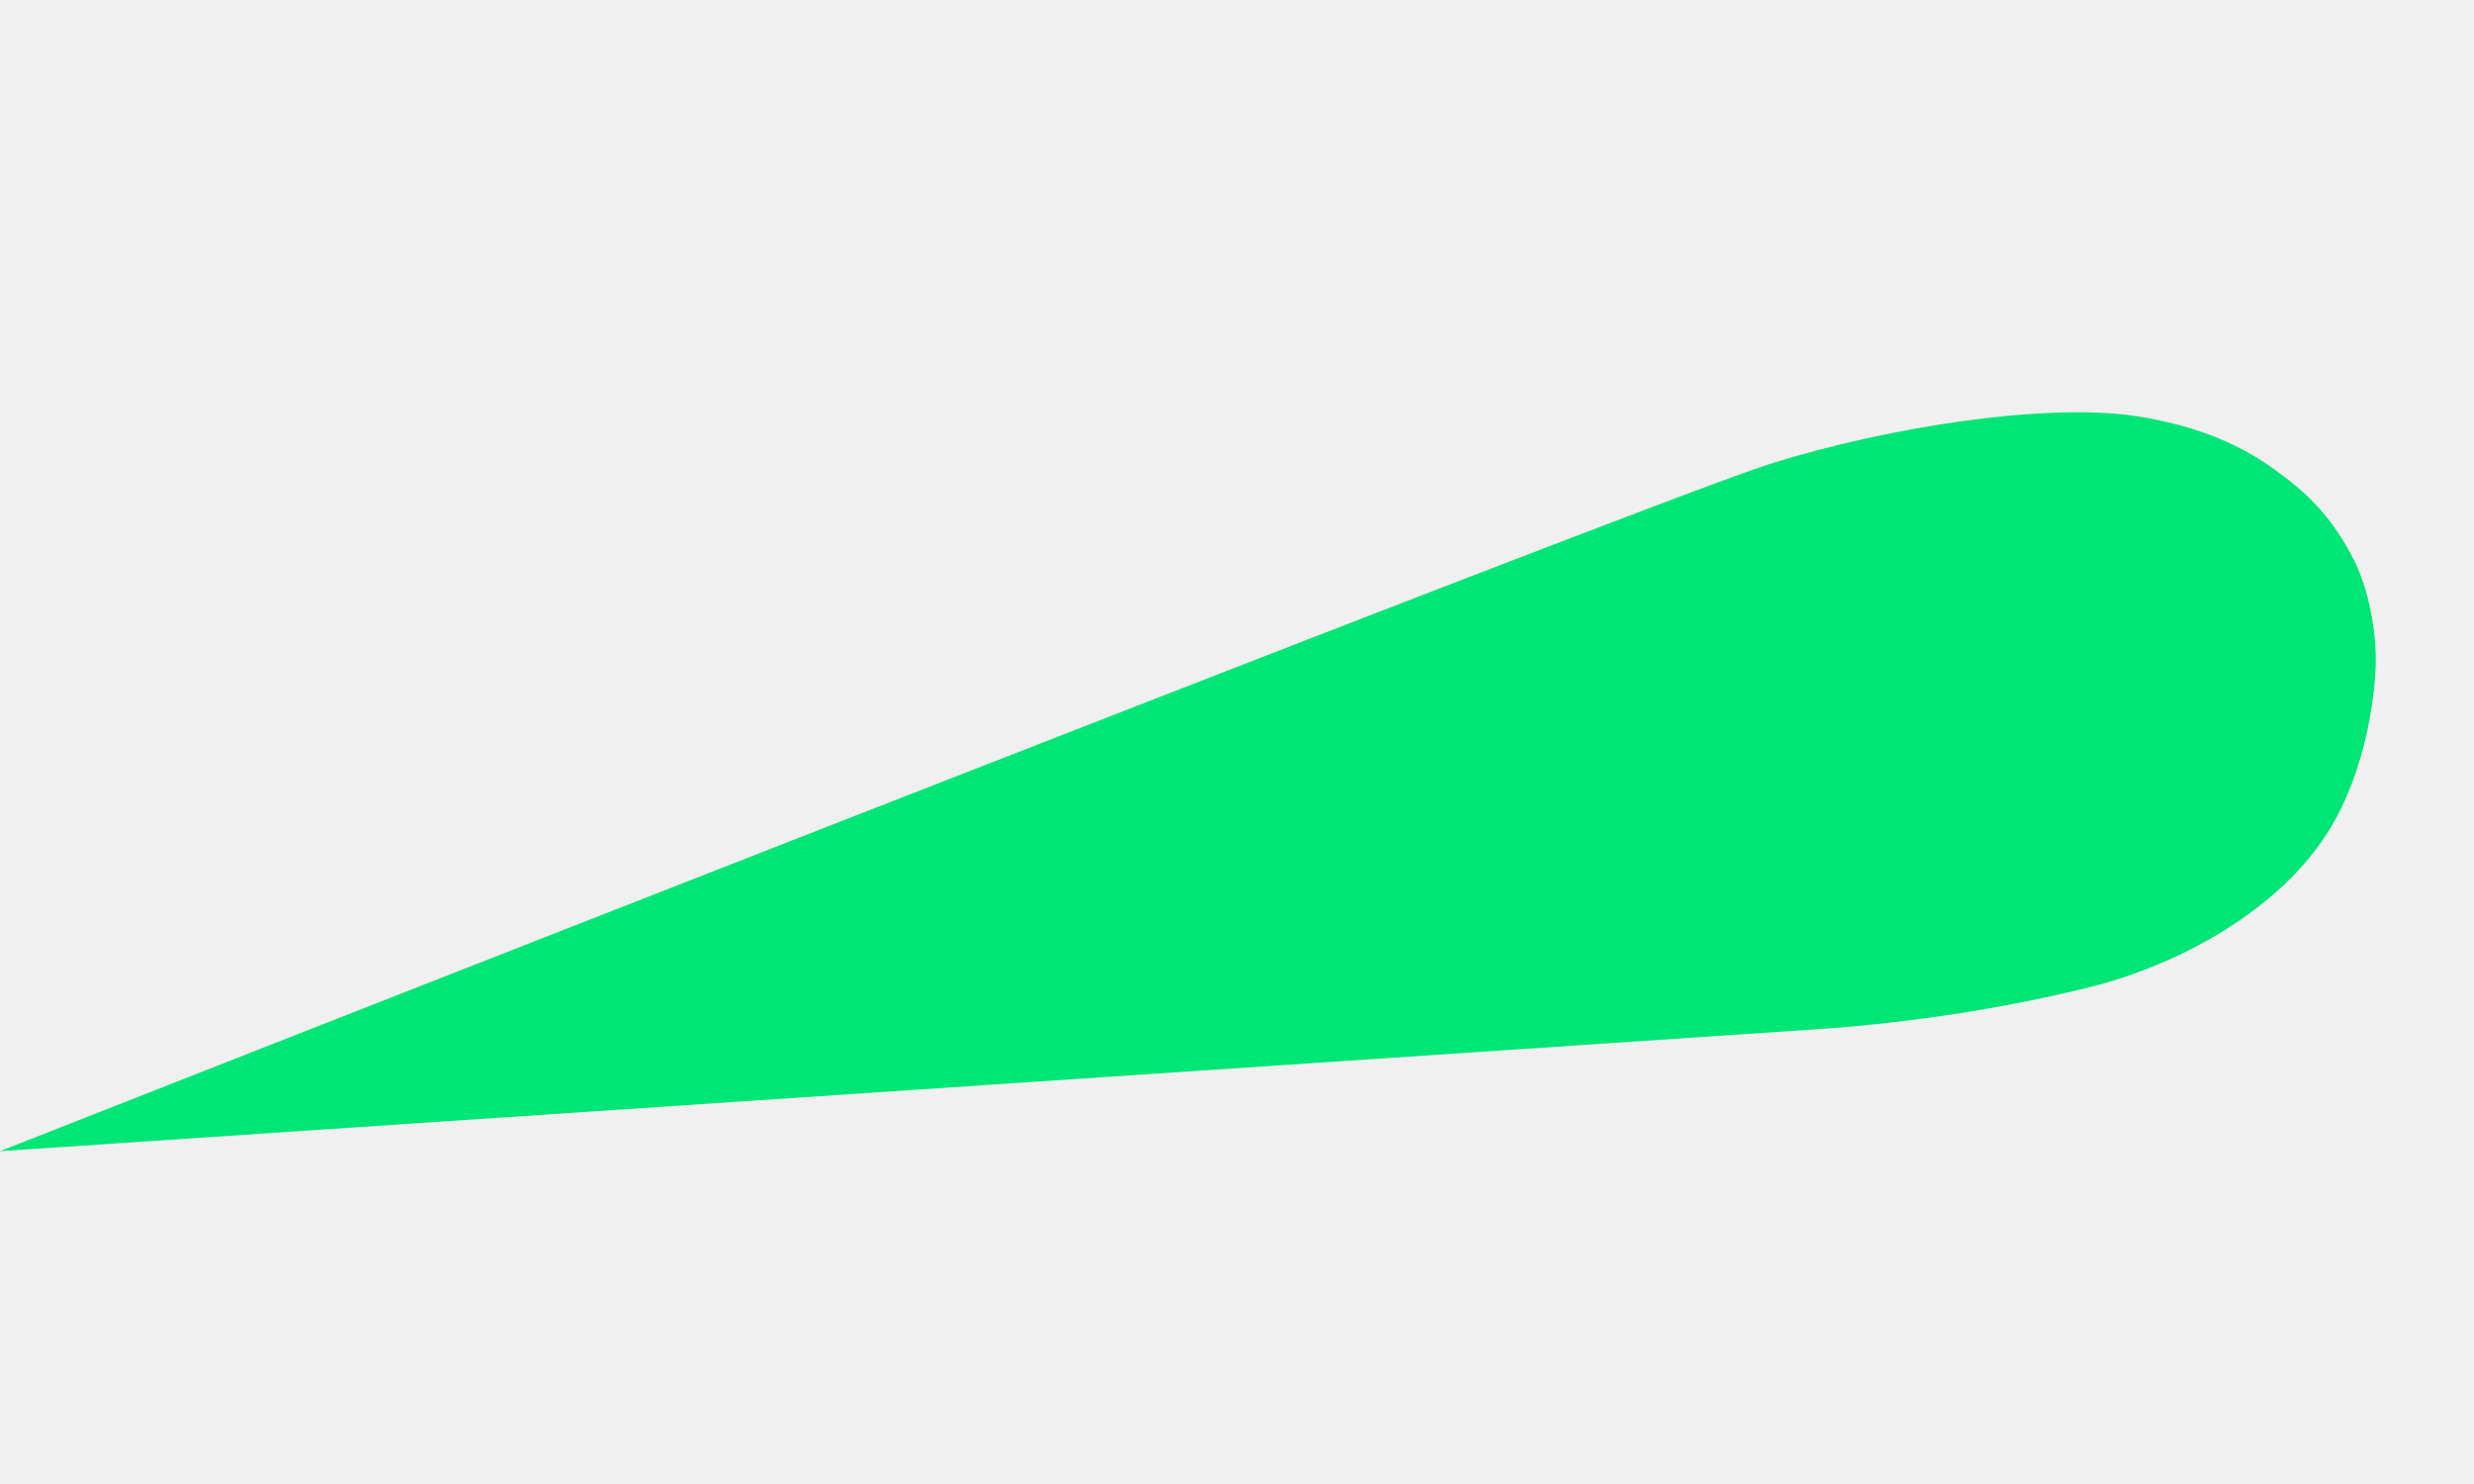
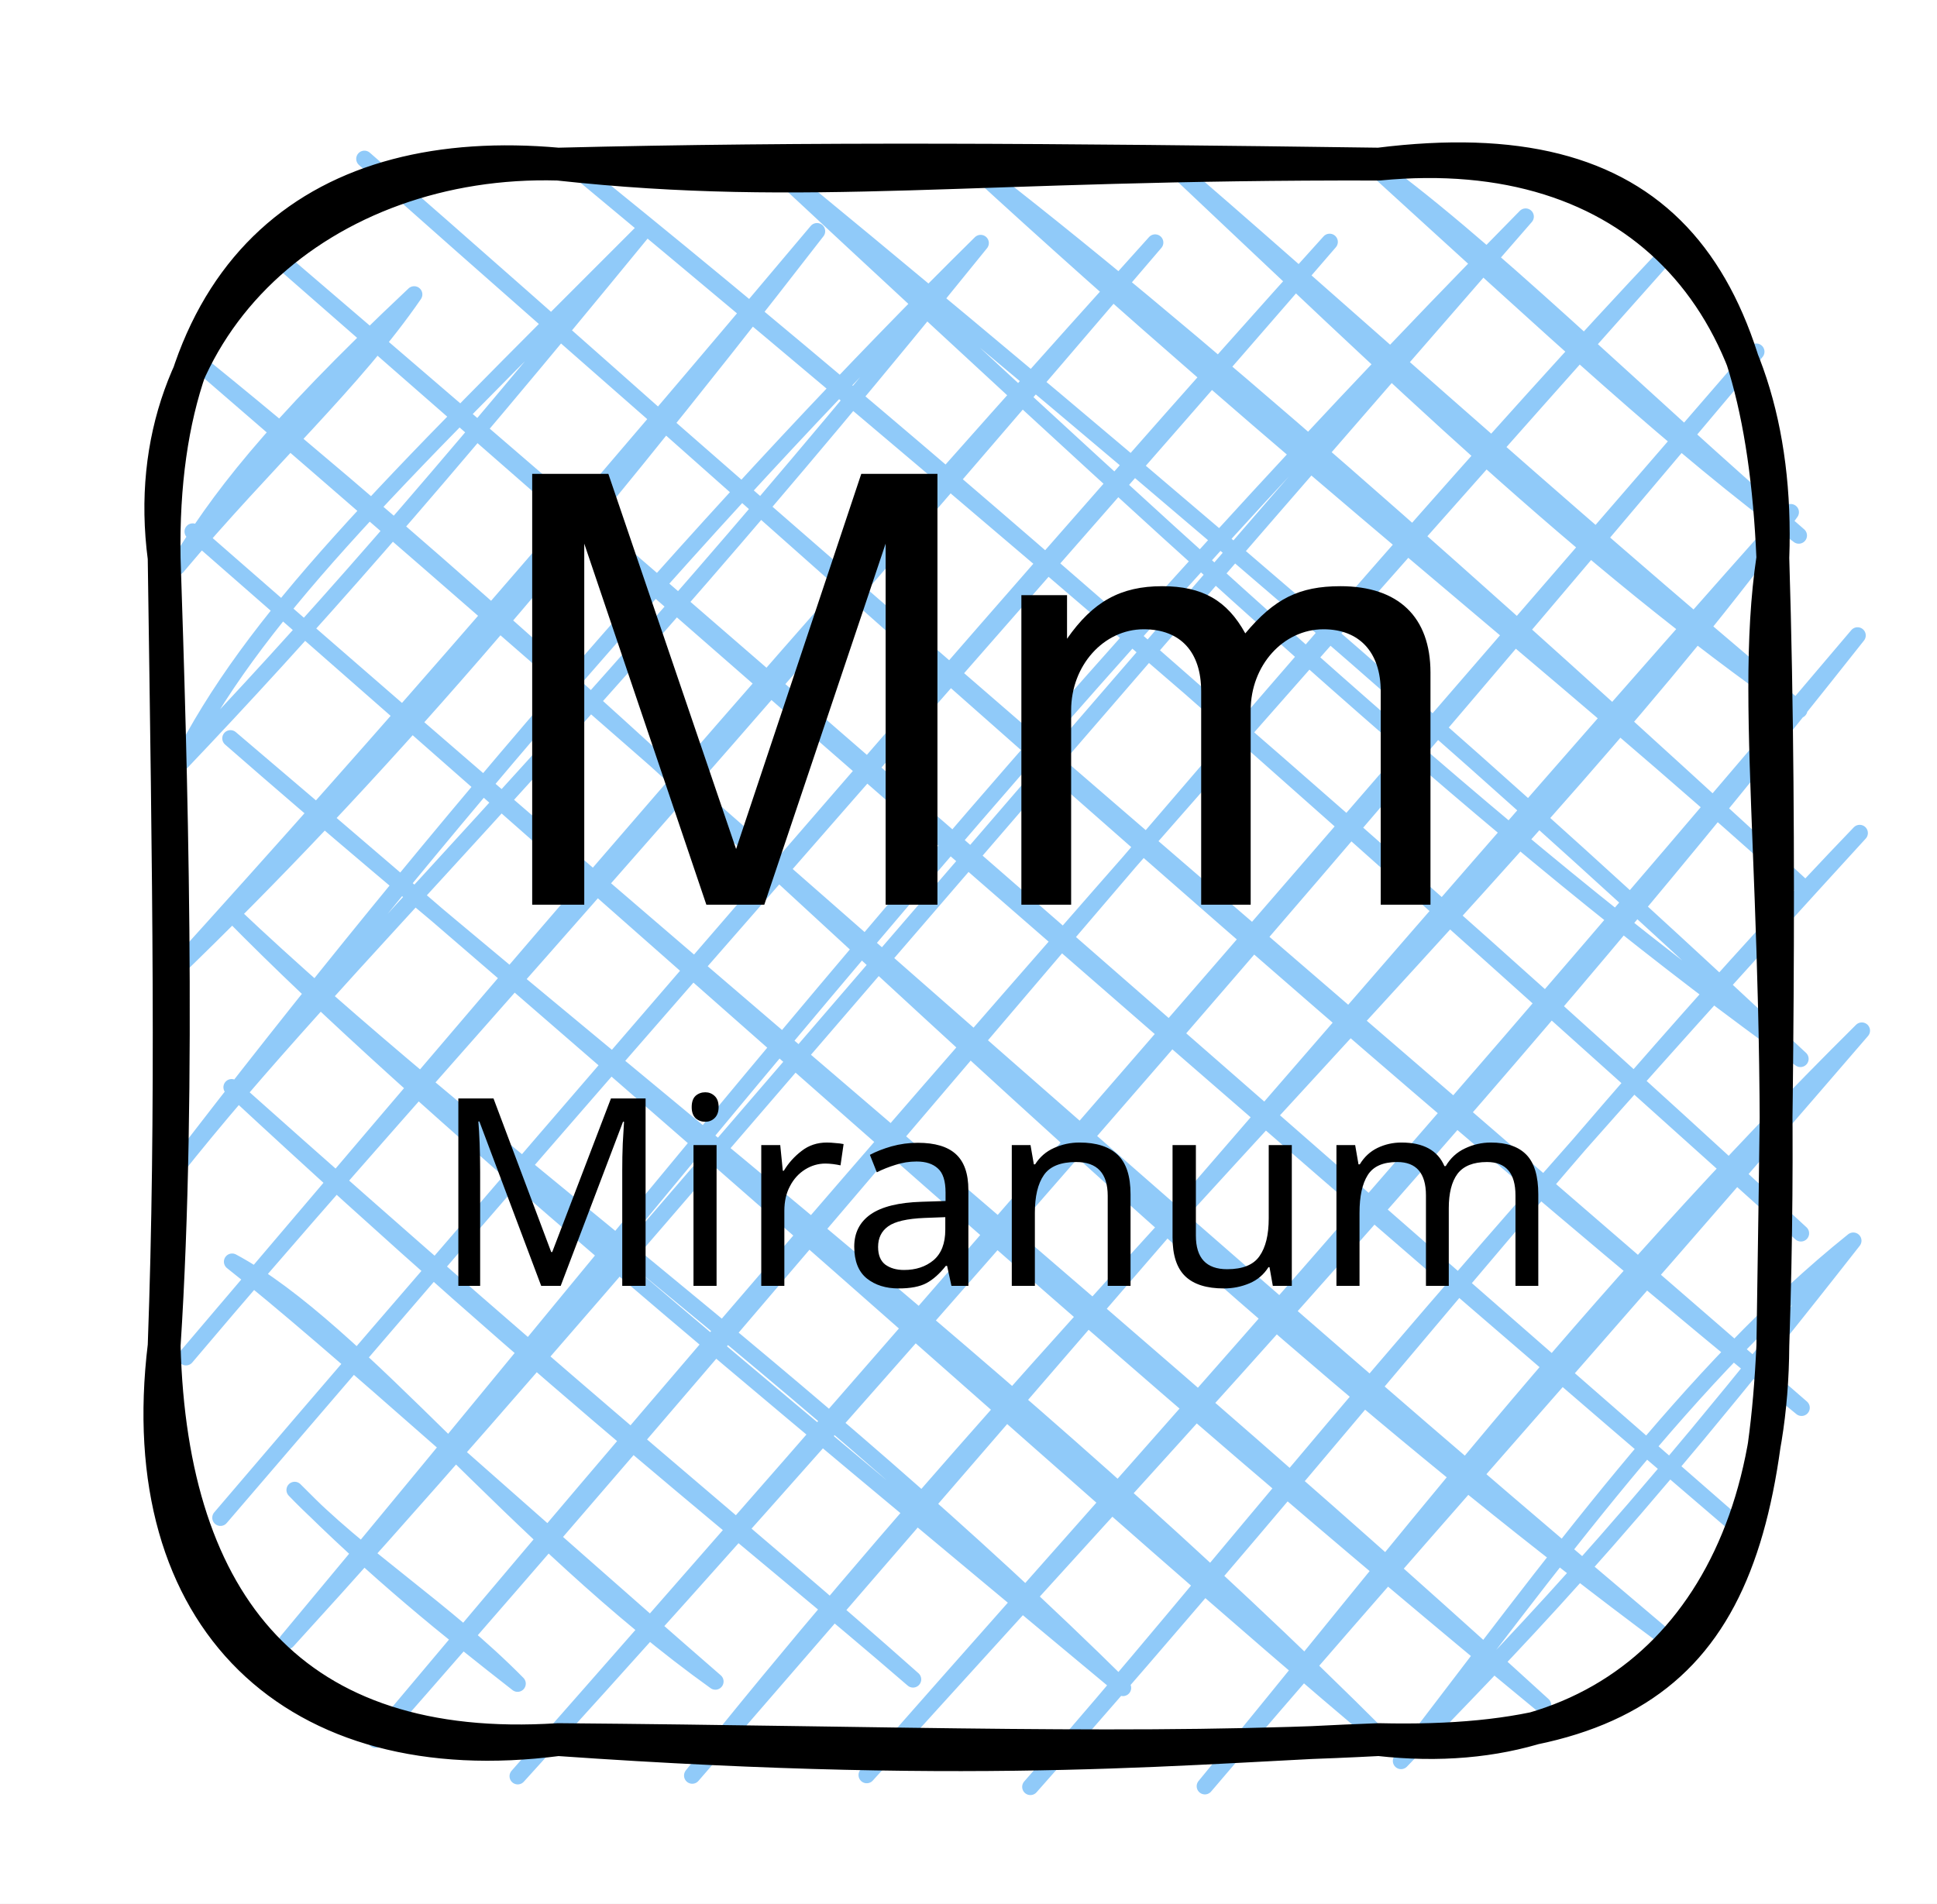
- <svg xmlns="http://www.w3.org/2000/svg" id="Ebene_2" viewBox="0 -50 300 180">
-   <defs>
-     <style>.cls-1{fill:#00e676;}</style>
-   </defs>
-   <g id="Logo">
-     <g id="Bildmaterial_6">
-       <path class="cls-1" d="M0,89.63l220.2-14.78c11.65-.78,23.38-2.66,33.31-5.14s22.92-8.94,29.16-19.41c3.65-6.12,5.09-13.73,5.38-18.91,.27-4.94-.99-10.2-2.54-13.33-2.76-5.55-6.11-8.42-8.55-10.26-2.45-1.84-7.55-5.77-18.08-7.35-10.53-1.58-29.62,1.2-44.31,5.84C199.87,10.92,0,89.63,0,89.63Z" />
-     </g>
+ <svg xmlns="http://www.w3.org/2000/svg" version="1.1" viewBox="0 0 118 116" width="118" height="116">
+   <rect x="0" y="0" width="118" height="116" fill="#ffffff" />
+   <g stroke-linecap="round" transform="translate(10 10) rotate(0 49 48)">
+     <path d="M3.28 9.48 C3.28 9.48, 3.28 9.48, 3.28 9.48 M3.28 9.48 C3.28 9.48, 3.28 9.48, 3.28 9.48 M0.79 24.54 C6.18 18.12, 11.65 13.16, 15.23 7.94 M0.79 24.54 C3.24 20.52, 6.33 16.32, 15.23 7.94 M0.93 36.58 C5.4 27.7, 13.26 20.02, 29.14 4.13 M0.93 36.58 C8.65 28.47, 16.35 19.75, 29.14 4.13 M0.4 49.38 C12.8 37.43, 24.26 24.12, 39.77 4.09 M0.4 49.38 C13.95 34.44, 26.04 20.42, 39.77 4.09 M0.54 61.42 C10.92 48.31, 24.38 36.19, 49.74 4.81 M0.54 61.42 C16.9 40.02, 34.49 19.85, 49.74 4.81 M1.33 72.7 C14.25 57.4, 26.62 44.3, 60.37 4.78 M1.33 72.7 C17.11 54.16, 33.65 34.42, 60.37 4.78 M3.43 82.48 C30.11 51.38, 55.69 21.66, 71 4.74 M3.43 82.48 C29.26 52.17, 56.96 21.06, 71 4.74 M7.5 89.99 C30.51 62.42, 52.57 34.02, 82.94 3.2 M7.5 89.99 C22.87 73.15, 37.78 55.05, 82.94 3.2 M12.88 96 C28.97 76.83, 47.66 54.78, 91.6 5.43 M12.88 96 C42.17 62.68, 70.58 27.69, 91.6 5.43 M21.54 98.23 C43.98 72.76, 64.12 49.43, 96.99 11.43 M21.54 98.23 C48.11 68.99, 73.66 39.16, 96.99 11.43 M32.17 98.19 C56.71 67.45, 84.64 41.16, 99.09 21.21 M32.17 98.19 C56.64 69.97, 80.39 42.2, 99.09 21.21 M42.8 98.16 C63.07 75.75, 81.84 55.73, 103.16 28.72 M42.8 98.16 C56.28 82.76, 71.04 66.65, 103.16 28.72 M52.77 98.88 C64.74 85.26, 73.24 73.61, 103.29 40.76 M52.77 98.88 C71.13 78.18, 87.3 57.39, 103.29 40.76 M63.4 98.84 C74.25 85.7, 86.78 69.3, 103.42 52.8 M63.4 98.84 C74.64 85.63, 86.31 72.67, 103.42 52.8 M75.35 97.3 C84.64 85.21, 93.03 73.51, 102.9 65.6 M75.35 97.3 C81.98 90.39, 88.41 84.12, 102.9 65.6 M9.49 92.73 C9.49 92.73, 9.49 92.73, 9.49 92.73 M9.49 92.73 C9.49 92.73, 9.49 92.73, 9.49 92.73 M21.53 92.59 C17.39 89.35, 12.98 85.85, 7.95 80.79 M21.53 92.59 C17.1 88.09, 11.88 84.89, 7.95 80.79 M33.58 92.46 C21.41 83.75, 11.82 70.99, 4.14 66.88 M33.58 92.46 C22.36 82.71, 10 71.49, 4.14 66.88 M45.62 92.33 C35.36 83.21, 26.98 76.65, 4.11 56.25 M45.62 92.33 C35.96 83.97, 24.71 75.37, 4.11 56.25 M58.41 92.85 C39.27 73.91, 18.83 59.62, 4.07 45.62 M58.41 92.85 C36.17 74.31, 15.49 57.27, 4.07 45.62 M74.23 96 C52.05 73.81, 27.79 55.75, 4.04 34.99 M74.23 96 C56.3 80.86, 38.67 64.4, 4.04 34.99 M84 93.9 C59.23 73.48, 37.66 53.77, 1.74 22.39 M84 93.9 C60.99 72.89, 36.15 52.52, 1.74 22.39 M91.52 89.83 C59.74 66.24, 33.23 37.37, 2.46 12.41 M91.52 89.83 C64.83 67.3, 40.37 45.13, 2.46 12.41 M96.76 83.79 C67.34 58.13, 42.3 35.97, 6.95 5.72 M96.76 83.79 C74.56 64.79, 53.25 46.23, 6.95 5.72 M99.75 75.78 C68.44 50.14, 36.97 21.26, 12.2 -0.32 M99.75 75.78 C72.03 51.63, 43.9 27.84, 12.2 -0.32 M99.71 65.15 C74.17 42.22, 50.05 20.28, 24.24 -0.45 M99.71 65.15 C79.63 46.62, 59.82 29.12, 24.24 -0.45 M99.68 54.52 C82.86 42.43, 66.96 27.98, 36.28 -0.58 M99.68 54.52 C86.26 42.03, 71.92 28.73, 36.28 -0.58 M99.64 43.89 C79.77 25.58, 62.2 10.02, 49.08 -0.06 M99.64 43.89 C84.83 30.46, 69.07 18.31, 49.08 -0.06 M99.61 33.26 C86.38 24.05, 74.93 12.81, 61.12 -0.2 M99.61 33.26 C84.44 20.53, 69.81 7.21, 61.12 -0.2 M99.58 22.63 C92.22 17.19, 84.87 10.34, 73.16 -0.33 M99.58 22.63 C89.85 14.23, 80.16 4.56, 73.16 -0.33" stroke="#90caf9" stroke-width="1" fill="none" />
+     <path d="M24 0 M24 0 C39.32 1.67, 49.09 -0.07, 74 0 M24 0 C39.26 -0.38, 54.21 -0.27, 74 0 M74 0 C89.46 -1.5, 98.58 8.18, 98 24 M74 0 C90.84 -2.11, 97.23 6.1, 98 24 M98 24 C96.54 33.73, 98.88 45.92, 98 72 M98 24 C98.56 42.27, 98.15 61.02, 98 72 M98 72 C97.2 89.47, 91.9 96.43, 74 96 M98 72 C97.92 87.81, 88.67 97.65, 74 96 M74 96 C62.96 96.39, 50.54 97.86, 24 96 M74 96 C59.7 96.76, 44.9 96.17, 24 96 M24 96 C7.88 97.04, 0.42 87.83, 0 72 M24 96 C7.98 98.09, -2.03 88.72, 0 72 M0 72 C1.03 56.18, 0.4 36.09, 0 24 M0 72 C0.52 57.84, 0.28 43.5, 0 24 M0 24 C-1.91 9.56, 9.87 -0.4, 24 0 M0 24 C-0.31 5.93, 9.68 -1.28, 24 0" stroke="#000000" stroke-width="2" fill="none" />
+   </g>
+   <g transform="translate(28.70562 22.12522) rotate(0 31 21)">
+     <text x="31" y="33" font-family="Helvetica, Segoe UI Emoji" font-size="36px" fill="#000000" text-anchor="middle" style="white-space: pre;" direction="ltr">Mm</text>
+   </g>
+   <g transform="translate(26.69575 63.35313) rotate(0 34 9.5)">
+     <text x="34" y="15" font-family="Cascadia, Segoe UI Emoji" font-size="16px" fill="#000000" text-anchor="middle" style="white-space: pre;" direction="ltr">Miranum</text>
  </g>
</svg>
